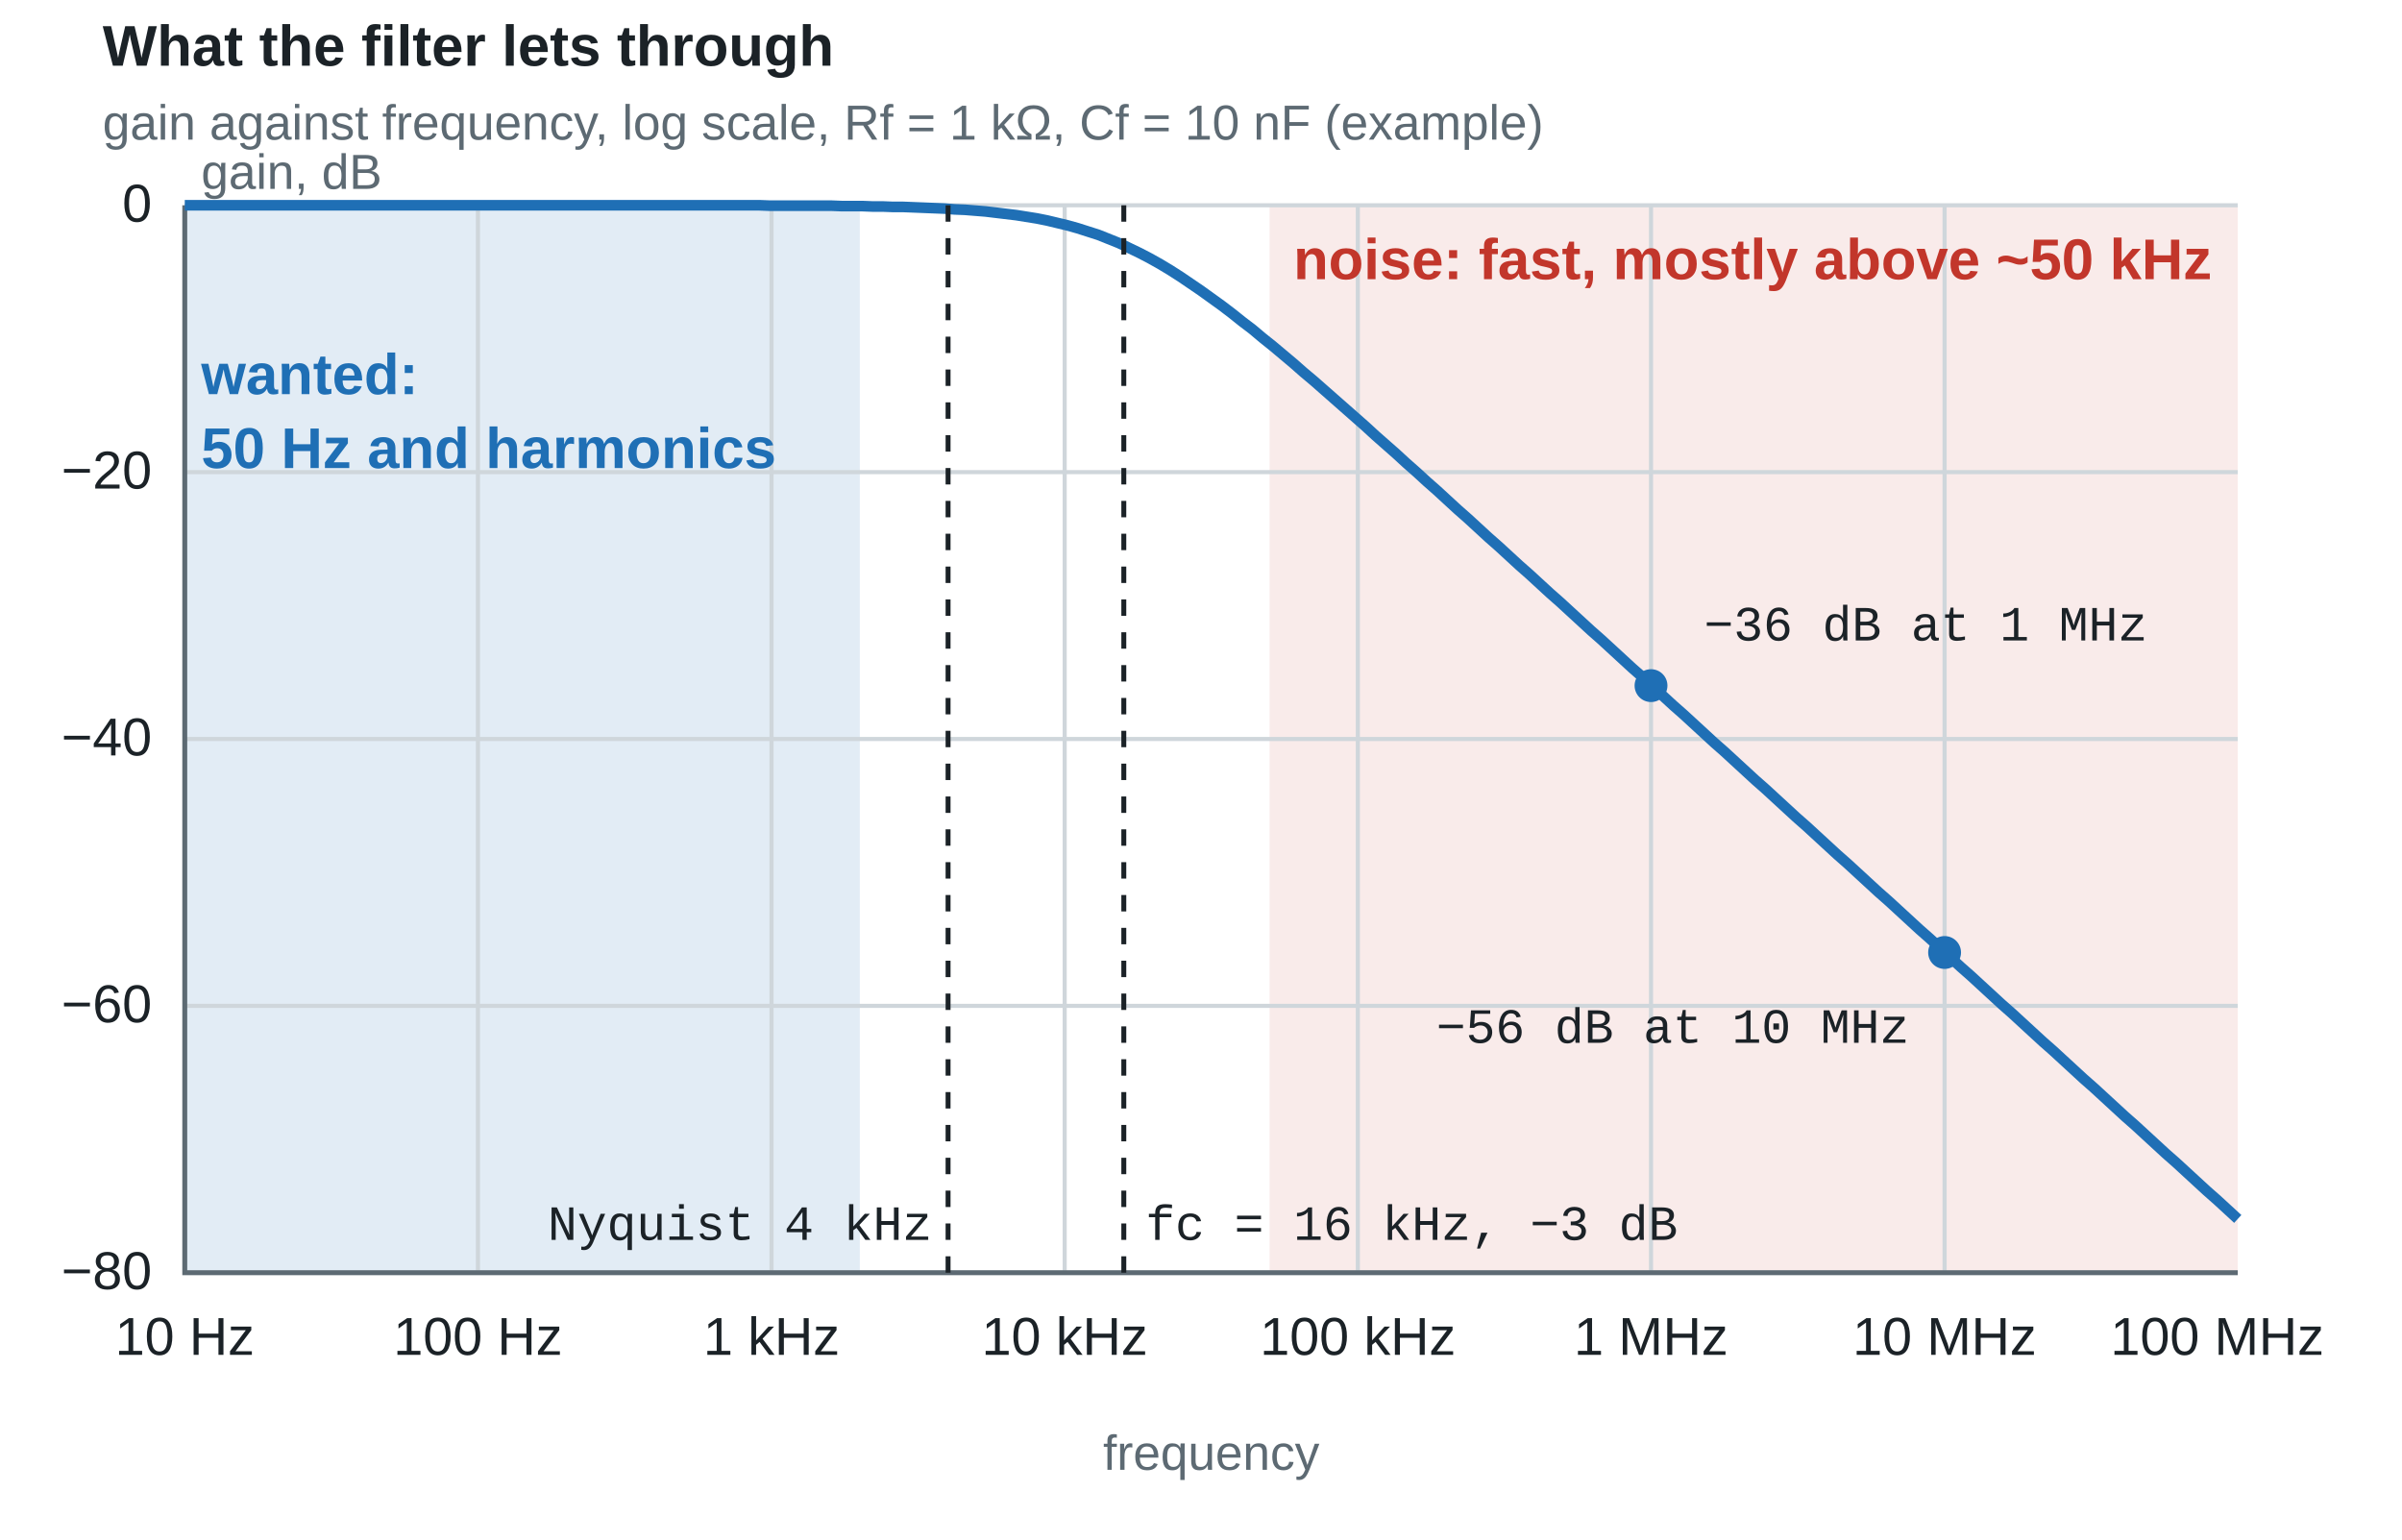
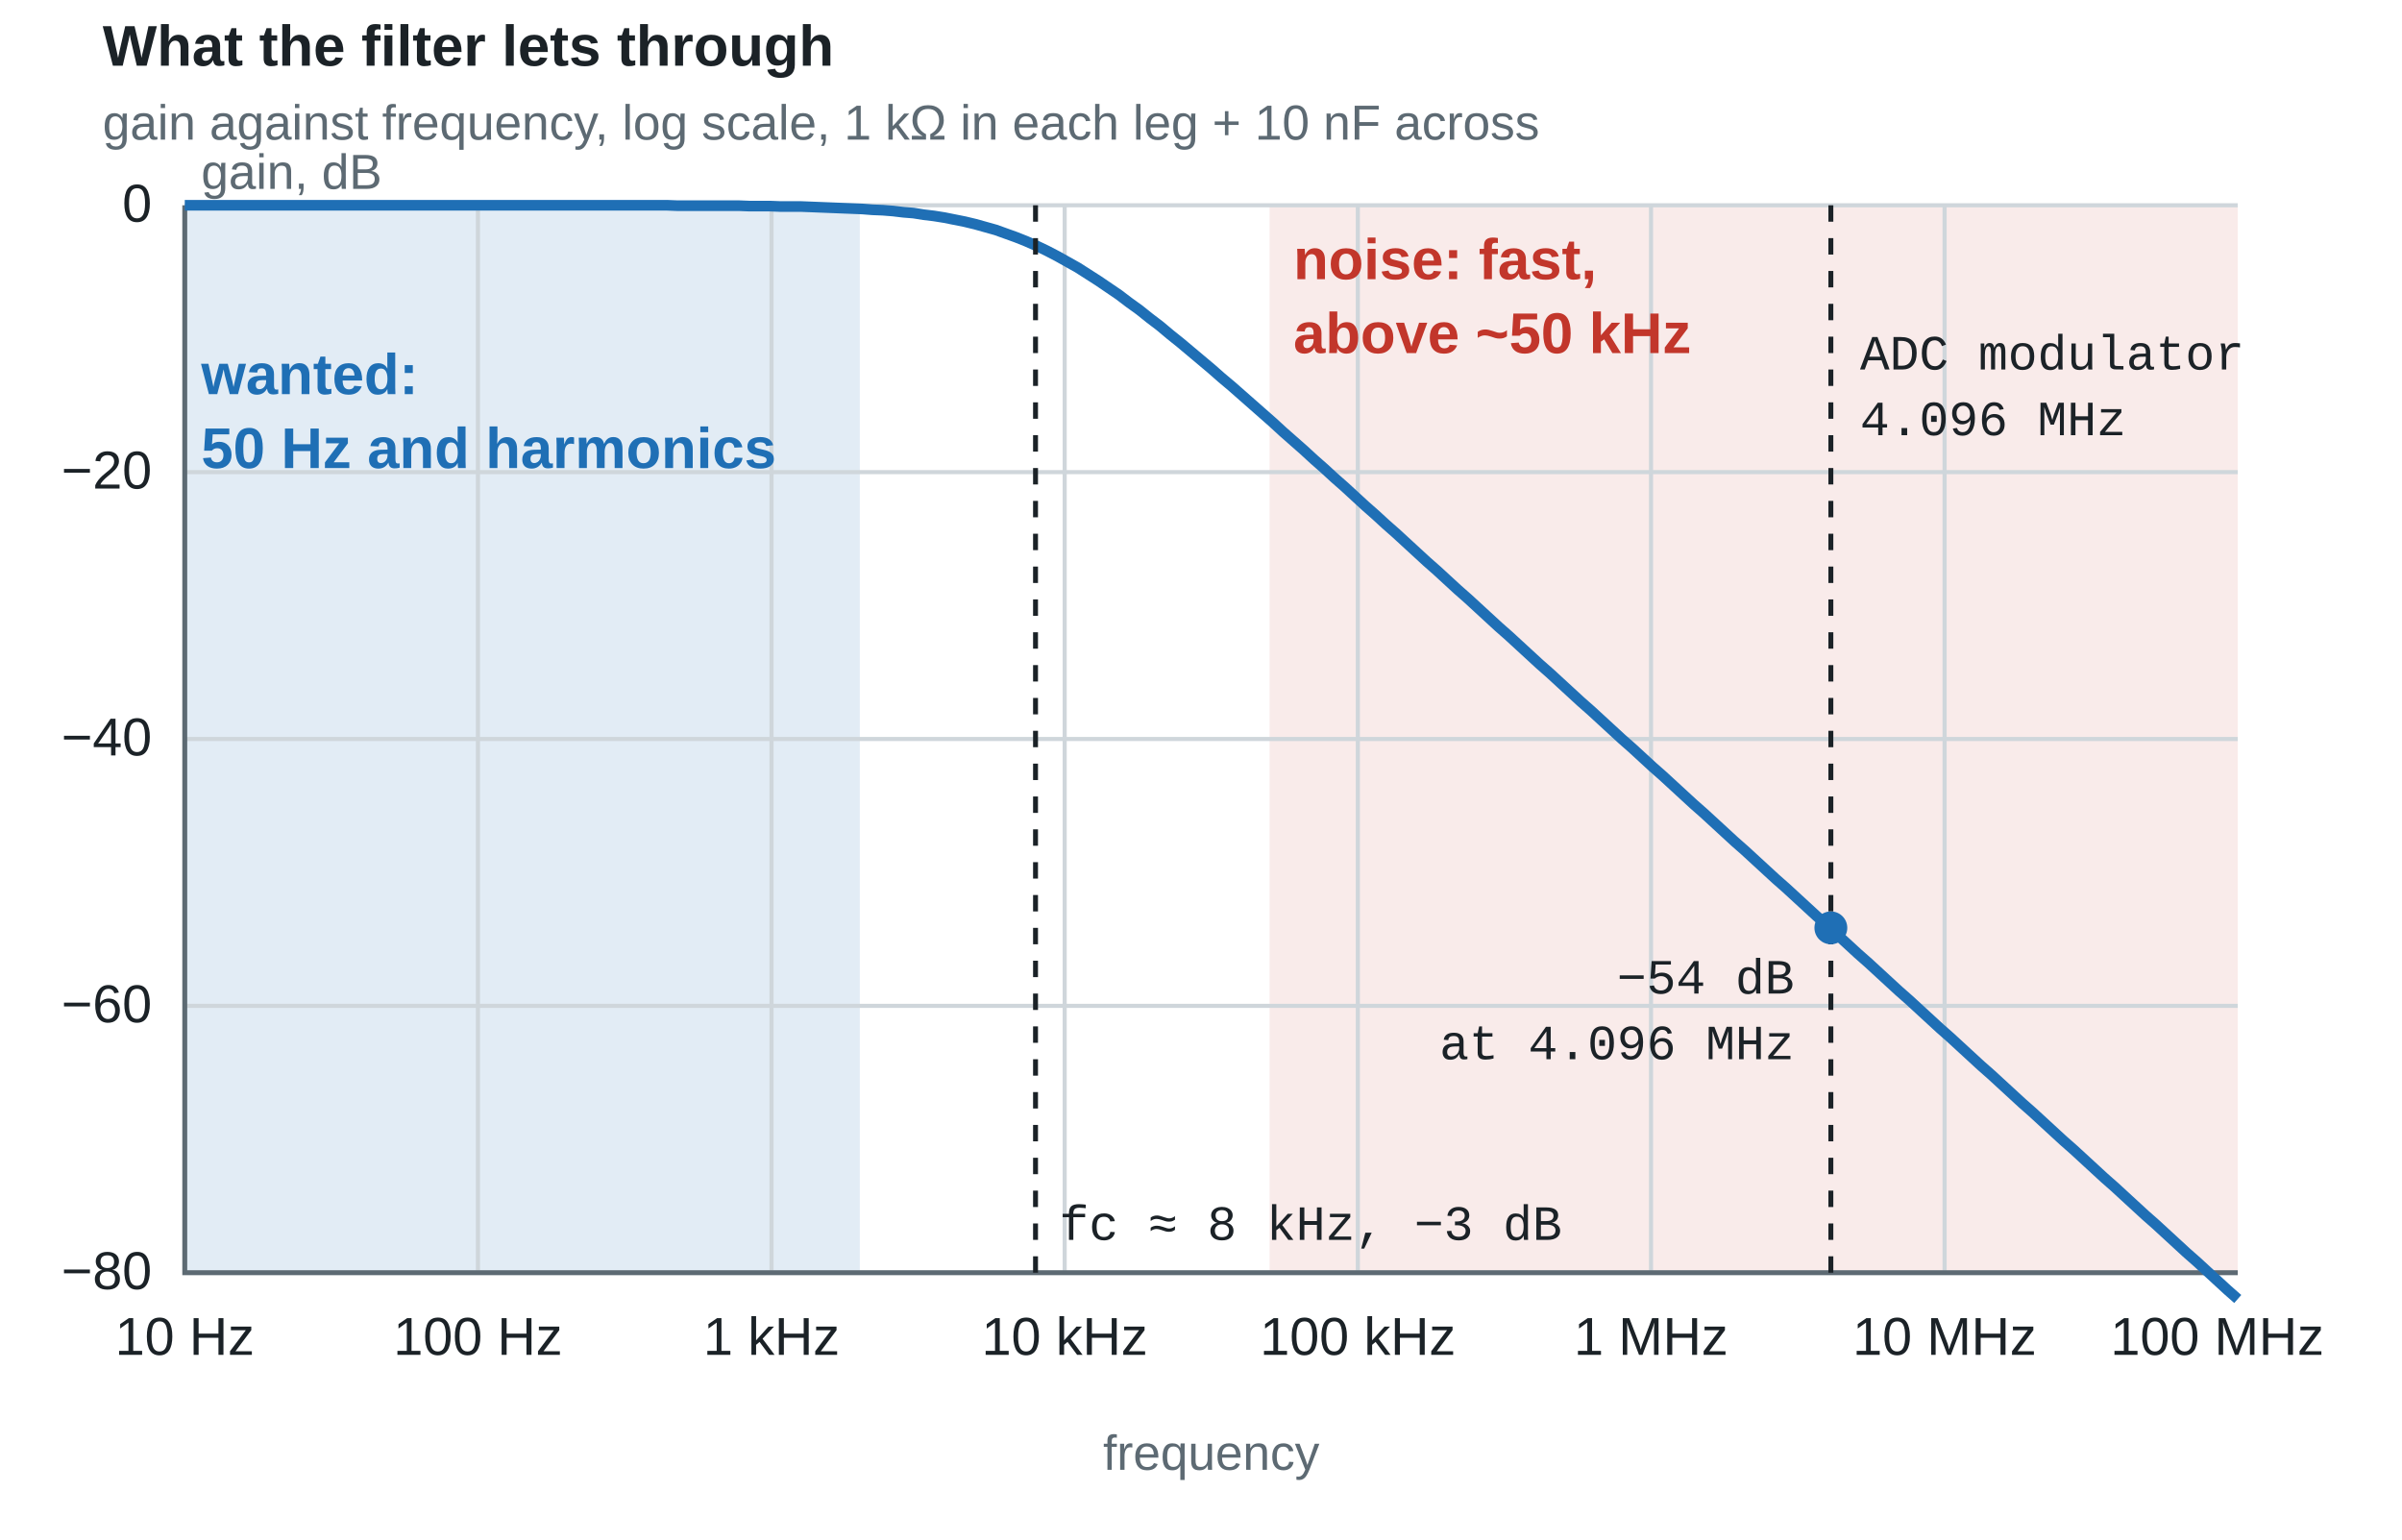
<svg xmlns="http://www.w3.org/2000/svg" viewBox="615 20 585 375" width="2340" height="1500">
  <style>
.zone-m{fill:#c2362b;fill-opacity:.06}
.zone-l{fill:#1f6fb5;fill-opacity:.05}
.wm,.ws,.wp,.wd{fill:none;stroke-width:2.2;stroke-linecap:round;stroke-linejoin:round}
.wm{stroke:#c2362b}.ws{stroke:#1f6fb5}.wp{stroke:#a9650a}.wd{stroke:#5d6a73;stroke-width:1.8}
.part{fill:#fff;stroke:#1b2227;stroke-width:1.6}
.block{fill:#fff;stroke:#1b2227;stroke-width:1.8}
.thin{fill:none;stroke:#1b2227;stroke-width:1.6;stroke-linecap:round}
.gnd{fill:none;stroke:#1f6fb5;stroke-width:1.8;stroke-linecap:round}
.barrier{stroke:#1b2227;stroke-width:1.4;stroke-dasharray:7 5}
.dot-m{fill:#c2362b}.dot-s{fill:#1f6fb5}.dot-p{fill:#a9650a}
.a-m{fill:#c2362b}.a-s{fill:#1f6fb5}.a-p{fill:#a9650a}.a-d{fill:#5d6a73}
text{fill:#1b2227;font-family:'Liberation Sans',Arial,sans-serif;font-size:13px}
.b{font-weight:700;font-size:14px}
.mono{font-family:'Liberation Mono','Courier New',monospace;font-size:12px}
.dim{fill:#5d6a73;font-size:12px}
.zone-label{fill:#5d6a73;font-size:12px;letter-spacing:.08em;font-weight:700}
.tm{fill:#c2362b}.ts{fill:#1f6fb5}.tp{fill:#a9650a}
.core{fill:#cfd6db;stroke:#1b2227;stroke-width:1.6;fill-rule:evenodd}
.turn{stroke:#1f6fb5;stroke-width:3;stroke-linecap:round;fill:none}
.flux{fill:none;stroke:#5d6a73;stroke-width:2;stroke-dasharray:6 5}
.badge{fill:#1b2227}
.badge-t{fill:#fff;font-weight:700;font-size:12px;text-anchor:middle}
.grid{stroke:#cfd6db;stroke-width:1;fill:none}
.axis{stroke:#5d6a73;stroke-width:1.2;fill:none}
.curve{fill:none;stroke:#1f6fb5;stroke-width:2.6}
.wave-in{fill:none;stroke:#5d6a73;stroke-width:1.4;stroke-linejoin:round}
.wave-out{fill:none;stroke:#1f6fb5;stroke-width:2.6}
.band-sig{fill:#1f6fb5;fill-opacity:.13}
.band-noise{fill:#c2362b;fill-opacity:.10}
.vline{stroke:#1b2227;stroke-width:1.2;stroke-dasharray:4 4;fill:none}
</style>
  <rect x="-200" y="-200" width="1800" height="1400" fill="#ffffff" />
  <text x="40" y="36" class="b">Before the filter</text>
  <text x="40" y="54" class="dim">50 Hz wave with fast ripple riding on it (ripple drawn slowed down)</text>
  <line class="grid" x1="40" y1="132" x2="540" y2="132" />
  <path class="wave-in" d="M40 131.5 L41 122.4 L42 125.7 L43 124.9 L44 128.3 L45 129.2 L46 128.0 L47 129.3 L48 127.8 L49 126.8 L50 124.4 L51 123.4 L52 122.7 L53 113.5 L54 110.3 L55 111.5 L56 112.2 L57 119.9 L58 123.2 L59 125.6 L60 119.8 L61 114.5 L62 108.0 L63 105.9 L64 107.4 L65 108.7 L66 110.1 L67 113.5 L68 112.3 L69 110.3 L70 107.3 L71 109.1 L72 111.0 L73 108.1 L74 104.9 L75 98.1 L76 93.1 L77 94.2 L78 100.9 L79 105.0 L80 109.7 L81 107.8 L82 105.9 L83 100.9 L84 93.5 L85 91.2 L86 95.0 L87 96.6 L88 100.7 L89 101.6 L90 100.4 L91 101.3 L92 98.5 L93 100.7 L94 101.1 L95 96.2 L96 93.8 L97 90.9 L98 88.9 L99 92.0 L100 97.6 L101 104.0 L102 103.5 L103 106.5 L104 101.5 L105 95.9 L106 89.7 L107 91.1 L108 92.7 L109 96.1 L110 98.1 L111 98.3 L112 100.2 L113 101.7 L114 102.3 L115 101.5 L116 103.3 L117 97.8 L118 96.2 L119 93.6 L120 90.2 L121 95.8 L122 104.1 L123 109.0 L124 112.4 L125 109.1 L126 103.8 L127 99.8 L128 97.1 L129 95.7 L130 99.4 L131 106.1 L132 106.3 L133 106.2 L134 106.8 L135 108.5 L136 109.7 L137 114.9 L138 114.6 L139 109.3 L140 106.6 L141 101.1 L142 107.1 L143 112.1 L144 117.4 L145 120.9 L146 125.2 L147 121.4 L148 116.0 L149 111.1 L150 113.9 L151 113.8 L152 120.3 L153 123.6 L154 123.1 L155 124.4 L156 125.7 L157 125.6 L158 130.5 L159 128.6 L160 130.8 L161 124.8 L162 120.2 L163 123.6 L164 127.2 L165 129.9 L166 139.1 L167 144.1 L168 140.8 L169 140.7 L170 135.4 L171 130.5 L172 130.8 L173 137.3 L174 138.1 L175 139.6 L176 144.5 L177 142.2 L178 143.8 L179 149.4 L180 150.3 L181 148.9 L182 146.6 L183 142.2 L184 143.0 L185 139.8 L186 143.4 L187 149.7 L188 157.8 L189 161.6 L190 158.3 L191 158.7 L192 153.9 L193 148.5 L194 150.2 L195 151.2 L196 154.0 L197 158.2 L198 160.5 L199 161.1 L200 159.9 L201 164.1 L202 168.0 L203 165.0 L204 163.3 L205 157.5 L206 153.4 L207 154.2 L208 160.2 L209 166.1 L210 174.7 L211 172.8 L212 169.4 L213 164.9 L214 162.1 L215 159.7 L216 163.1 L217 164.7 L218 164.0 L219 168.3 L220 165.5 L221 168.9 L222 169.5 L223 170.7 L224 175.4 L225 172.9 L226 164.3 L227 160.5 L228 159.5 L229 162.8 L230 165.6 L231 174.0 L232 176.0 L233 178.1 L234 169.6 L235 166.0 L236 163.5 L237 159.8 L238 164.2 L239 164.7 L240 165.5 L241 167.8 L242 166.0 L243 167.5 L244 166.6 L245 169.0 L246 170.2 L247 163.6 L248 157.8 L249 155.7 L250 154.8 L251 157.6 L252 159.9 L253 165.4 L254 168.7 L255 168.6 L256 159.6 L257 158.4 L258 151.0 L259 152.7 L260 152.5 L261 154.6 L262 156.1 L263 153.5 L264 154.6 L265 155.2 L266 158.8 L267 157.2 L268 153.6 L269 151.1 L270 142.9 L271 139.9 L272 138.2 L273 143.2 L274 148.9 L275 152.0 L276 154.6 L277 150.3 L278 143.5 L279 139.2 L280 134.8 L281 134.3 L282 136.4 L283 139.2 L284 137.9 L285 137.3 L286 135.2 L287 135.2 L288 138.5 L289 138.1 L290 134.3 L291 131.0 L292 123.3 L293 122.7 L294 118.4 L295 122.6 L296 128.5 L297 134.5 L298 134.8 L299 129.8 L300 122.4 L301 120.6 L302 115.6 L303 113.9 L304 115.3 L305 118.0 L306 119.9 L307 118.2 L308 116.9 L309 118.2 L310 120.6 L311 120.6 L312 115.4 L313 110.9 L314 104.2 L315 101.9 L316 104.0 L317 107.1 L318 114.4 L319 117.8 L320 115.6 L321 112.1 L322 105.5 L323 102.1 L324 100.6 L325 98.9 L326 101.8 L327 103.2 L328 103.4 L329 102.8 L330 102.4 L331 105.3 L332 104.6 L333 104.1 L334 100.7 L335 96.2 L336 88.3 L337 92.3 L338 94.4 L339 97.3 L340 106.1 L341 107.2 L342 101.9 L343 99.3 L344 94.1 L345 90.9 L346 93.4 L347 94.3 L348 93.6 L349 93.0 L350 95.7 L351 95.7 L352 98.9 L353 101.7 L354 101.5 L355 98.1 L356 97.9 L357 92.4 L358 85.5 L359 86.3 L360 91.7 L361 97.7 L362 103.2 L363 106.4 L364 102.4 L365 99.3 L366 93.7 L367 92.5 L368 94.0 L369 95.1 L370 96.2 L371 99.4 L372 98.2 L373 99.5 L374 105.4 L375 105.1 L376 109.1 L377 103.5 L378 101.0 L379 94.7 L380 93.3 L381 96.8 L382 105.0 L383 109.0 L384 115.1 L385 115.0 L386 111.8 L387 109.6 L388 106.9 L389 104.8 L390 106.6 L391 109.9 L392 109.6 L393 112.5 L394 114.0 L395 116.4 L396 117.7 L397 121.3 L398 124.3 L399 120.5 L400 115.8 L401 109.8 L402 111.4 L403 117.6 L404 121.1 L405 130.9 L406 132.3 L407 133.4 L408 126.3 L409 123.6 L410 121.2 L411 124.9 L412 124.4 L413 127.9 L414 130.7 L415 128.6 L416 133.1 L417 136.4 L418 137.9 L419 142.3 L420 139.4 L421 140.3 L422 135.5 L423 131.4 L424 133.5 L425 135.3 L426 145.1 L427 147.3 L428 151.0 L429 148.4 L430 146.3 L431 145.0 L432 144.2 L433 145.5 L434 147.4 L435 149.3 L436 147.7 L437 149.4 L438 150.3 L439 154.3 L440 160.9 L441 159.4 L442 158.2 L443 153.5 L444 149.6 L445 146.9 L446 152.1 L447 154.3 L448 160.6 L449 167.2 L450 168.1 L451 166.2 L452 159.6 L453 156.4 L454 159.0 L455 158.5 L456 158.8 L457 160.3 L458 161.8 L459 162.3 L460 166.2 L461 169.6 L462 172.7 L463 170.8 L464 171.0 L465 164.2 L466 158.2 L467 155.8 L468 158.3 L469 165.3 L470 171.0 L471 177.7 L472 176.6 L473 172.1 L474 165.6 L475 166.8 L476 163.9 L477 164.5 L478 164.9 L479 165.0 L480 167.3 L481 164.9 L482 172.0 L483 171.0 L484 173.2 L485 170.6 L486 166.8 L487 161.1 L488 158.4 L489 159.8 L490 160.5 L491 167.1 L492 170.8 L493 172.3 L494 169.9 L495 166.5 L496 163.6 L497 159.8 L498 160.5 L499 162.3 L500 161.4 L501 157.5 L502 159.6 L503 159.9 L504 161.0 L505 166.6 L506 164.3 L507 165.8 L508 157.9 L509 150.3 L510 146.4 L511 146.5 L512 150.5 L513 156.2 L514 161.2 L515 158.9 L516 156.8 L517 151.4 L518 149.7 L519 146.7 L520 145.4 L521 144.9 L522 148.0 L523 144.5 L524 142.2 L525 144.4 L526 146.8 L527 151.3 L528 149.7 L529 143.2 L530 137.3 L531 134.1 L532 129.9 L533 130.9 L534 134.0 L535 141.4 L536 140.9 L537 141.3 L538 138.3 L539 130.1 L540 128.6" />
  <path class="axis" d="M290 190 V208" />
  <polygon class="a-d" points="284,206 290,216 296,206" />
-   <text x="304" y="206" class="mono">Rf + Cf</text>
+   <text x="304" y="206" class="mono">1 kΩ + 10 nF</text>
  <text x="40" y="240" class="b">After the filter</text>
  <text x="40" y="258" class="dim">same 50 Hz wave, ripple gone</text>
  <line class="grid" x1="40" y1="316" x2="540" y2="316" />
  <path class="wave-out" d="M40 316.0 L41 315.1 L42 314.2 L43 313.3 L44 312.4 L45 311.5 L46 310.6 L47 309.7 L48 308.8 L49 307.9 L50 307.0 L51 306.2 L52 305.3 L53 304.4 L54 303.6 L55 302.7 L56 301.9 L57 301.1 L58 300.3 L59 299.5 L60 298.7 L61 297.9 L62 297.1 L63 296.3 L64 295.6 L65 294.8 L66 294.1 L67 293.4 L68 292.7 L69 292.0 L70 291.4 L71 290.7 L72 290.1 L73 289.4 L74 288.8 L75 288.3 L76 287.7 L77 287.1 L78 286.6 L79 286.1 L80 285.6 L81 285.1 L82 284.7 L83 284.2 L84 283.8 L85 283.4 L86 283.1 L87 282.7 L88 282.4 L89 282.1 L90 281.8 L91 281.5 L92 281.2 L93 281.0 L94 280.8 L95 280.6 L96 280.5 L97 280.3 L98 280.2 L99 280.1 L100 280.1 L101 280.0 L102 280.0 L103 280.0 L104 280.0 L105 280.1 L106 280.1 L107 280.2 L108 280.3 L109 280.5 L110 280.6 L111 280.8 L112 281.0 L113 281.2 L114 281.5 L115 281.8 L116 282.1 L117 282.4 L118 282.7 L119 283.1 L120 283.4 L121 283.8 L122 284.2 L123 284.7 L124 285.1 L125 285.6 L126 286.1 L127 286.6 L128 287.1 L129 287.7 L130 288.3 L131 288.8 L132 289.4 L133 290.1 L134 290.7 L135 291.4 L136 292.0 L137 292.7 L138 293.4 L139 294.1 L140 294.8 L141 295.6 L142 296.3 L143 297.1 L144 297.9 L145 298.7 L146 299.5 L147 300.3 L148 301.1 L149 301.9 L150 302.7 L151 303.6 L152 304.4 L153 305.3 L154 306.2 L155 307.0 L156 307.9 L157 308.8 L158 309.7 L159 310.6 L160 311.5 L161 312.4 L162 313.3 L163 314.2 L164 315.1 L165 316.0 L166 316.9 L167 317.8 L168 318.7 L169 319.6 L170 320.5 L171 321.4 L172 322.3 L173 323.2 L174 324.1 L175 325.0 L176 325.8 L177 326.7 L178 327.6 L179 328.4 L180 329.3 L181 330.1 L182 330.9 L183 331.7 L184 332.5 L185 333.3 L186 334.1 L187 334.9 L188 335.7 L189 336.4 L190 337.2 L191 337.9 L192 338.6 L193 339.3 L194 340.0 L195 340.6 L196 341.3 L197 341.9 L198 342.6 L199 343.2 L200 343.7 L201 344.3 L202 344.9 L203 345.4 L204 345.9 L205 346.4 L206 346.9 L207 347.3 L208 347.8 L209 348.2 L210 348.6 L211 348.9 L212 349.3 L213 349.6 L214 349.9 L215 350.2 L216 350.5 L217 350.8 L218 351.0 L219 351.2 L220 351.4 L221 351.5 L222 351.7 L223 351.8 L224 351.9 L225 351.9 L226 352.0 L227 352.0 L228 352.0 L229 352.0 L230 351.9 L231 351.9 L232 351.8 L233 351.7 L234 351.5 L235 351.4 L236 351.2 L237 351.0 L238 350.8 L239 350.5 L240 350.2 L241 349.9 L242 349.6 L243 349.3 L244 348.9 L245 348.6 L246 348.2 L247 347.8 L248 347.3 L249 346.9 L250 346.4 L251 345.9 L252 345.4 L253 344.9 L254 344.3 L255 343.7 L256 343.2 L257 342.6 L258 341.9 L259 341.3 L260 340.6 L261 340.0 L262 339.3 L263 338.6 L264 337.9 L265 337.2 L266 336.4 L267 335.7 L268 334.9 L269 334.1 L270 333.3 L271 332.5 L272 331.7 L273 330.9 L274 330.1 L275 329.3 L276 328.4 L277 327.6 L278 326.7 L279 325.8 L280 325.0 L281 324.1 L282 323.2 L283 322.3 L284 321.4 L285 320.5 L286 319.6 L287 318.7 L288 317.8 L289 316.9 L290 316.0 L291 315.1 L292 314.2 L293 313.3 L294 312.4 L295 311.5 L296 310.6 L297 309.7 L298 308.8 L299 307.9 L300 307.0 L301 306.2 L302 305.3 L303 304.4 L304 303.6 L305 302.7 L306 301.9 L307 301.1 L308 300.3 L309 299.5 L310 298.7 L311 297.9 L312 297.1 L313 296.3 L314 295.6 L315 294.8 L316 294.1 L317 293.4 L318 292.7 L319 292.0 L320 291.4 L321 290.7 L322 290.1 L323 289.4 L324 288.8 L325 288.3 L326 287.7 L327 287.1 L328 286.6 L329 286.1 L330 285.6 L331 285.1 L332 284.7 L333 284.2 L334 283.8 L335 283.4 L336 283.1 L337 282.7 L338 282.4 L339 282.1 L340 281.8 L341 281.5 L342 281.2 L343 281.0 L344 280.8 L345 280.6 L346 280.5 L347 280.3 L348 280.2 L349 280.1 L350 280.1 L351 280.0 L352 280.0 L353 280.0 L354 280.0 L355 280.1 L356 280.1 L357 280.2 L358 280.3 L359 280.5 L360 280.6 L361 280.8 L362 281.0 L363 281.2 L364 281.5 L365 281.8 L366 282.1 L367 282.4 L368 282.7 L369 283.1 L370 283.4 L371 283.8 L372 284.2 L373 284.7 L374 285.1 L375 285.6 L376 286.1 L377 286.6 L378 287.1 L379 287.7 L380 288.3 L381 288.8 L382 289.4 L383 290.1 L384 290.7 L385 291.4 L386 292.0 L387 292.7 L388 293.4 L389 294.1 L390 294.8 L391 295.6 L392 296.3 L393 297.1 L394 297.9 L395 298.7 L396 299.5 L397 300.3 L398 301.1 L399 301.9 L400 302.7 L401 303.6 L402 304.4 L403 305.3 L404 306.2 L405 307.0 L406 307.9 L407 308.8 L408 309.7 L409 310.6 L410 311.5 L411 312.4 L412 313.3 L413 314.2 L414 315.1 L415 316.0 L416 316.9 L417 317.8 L418 318.7 L419 319.6 L420 320.5 L421 321.4 L422 322.3 L423 323.2 L424 324.1 L425 325.0 L426 325.8 L427 326.7 L428 327.6 L429 328.4 L430 329.3 L431 330.1 L432 330.9 L433 331.7 L434 332.5 L435 333.3 L436 334.1 L437 334.9 L438 335.7 L439 336.4 L440 337.2 L441 337.9 L442 338.6 L443 339.3 L444 340.0 L445 340.6 L446 341.3 L447 341.9 L448 342.6 L449 343.2 L450 343.7 L451 344.3 L452 344.9 L453 345.4 L454 345.9 L455 346.4 L456 346.9 L457 347.3 L458 347.8 L459 348.2 L460 348.6 L461 348.9 L462 349.3 L463 349.6 L464 349.9 L465 350.2 L466 350.5 L467 350.8 L468 351.0 L469 351.2 L470 351.4 L471 351.5 L472 351.7 L473 351.8 L474 351.9 L475 351.9 L476 352.0 L477 352.0 L478 352.0 L479 352.0 L480 351.9 L481 351.9 L482 351.8 L483 351.7 L484 351.5 L485 351.4 L486 351.2 L487 351.0 L488 350.8 L489 350.5 L490 350.2 L491 349.9 L492 349.6 L493 349.3 L494 348.9 L495 348.6 L496 348.2 L497 347.8 L498 347.3 L499 346.9 L500 346.4 L501 345.9 L502 345.4 L503 344.9 L504 344.3 L505 343.7 L506 343.2 L507 342.6 L508 341.9 L509 341.3 L510 340.6 L511 340.0 L512 339.3 L513 338.6 L514 337.9 L515 337.2 L516 336.4 L517 335.7 L518 334.9 L519 334.1 L520 333.3 L521 332.5 L522 331.7 L523 330.9 L524 330.1 L525 329.3 L526 328.4 L527 327.6 L528 326.7 L529 325.8 L530 325.0 L531 324.1 L532 323.2 L533 322.3 L534 321.4 L535 320.5 L536 319.6 L537 318.7 L538 317.8 L539 316.9 L540 316.0" />
  <text x="640" y="36" class="b">What the filter lets through</text>
-   <text x="640" y="54" class="dim">gain against frequency, log scale, Rf = 1 kΩ, Cf = 10 nF (example)</text>
+   <text x="640" y="54" class="dim">gain against frequency, log scale, 1 kΩ in each leg + 10 nF across</text>
  <rect class="band-sig" x="660" y="70" width="164.4" height="260" />
  <rect class="band-noise" x="924.2" y="70" width="235.8" height="260" />
  <path class="grid" d="M660 70 H1160 M660 135 H1160 M660 200 H1160 M660 265 H1160 M660 330 H1160" />
  <path class="grid" d="M731.4 70 V330 M802.9 70 V330 M874.3 70 V330 M945.7 70 V330 M1017.1 70 V330 M1088.6 70 V330" />
  <path class="axis" d="M660 70 V330 H1160" />
  <g class="dim" text-anchor="end">
    <text x="652" y="74">0</text>
    <text x="652" y="139">−20</text>
    <text x="652" y="204">−40</text>
    <text x="652" y="269">−60</text>
    <text x="652" y="334">−80</text>
  </g>
  <text x="664" y="66" class="dim">gain, dB</text>
  <g class="dim" text-anchor="middle">
    <text x="660" y="350">10 Hz</text>
    <text x="731.4" y="350">100 Hz</text>
    <text x="802.9" y="350">1 kHz</text>
    <text x="874.3" y="350">10 kHz</text>
    <text x="945.7" y="350">100 kHz</text>
    <text x="1017.1" y="350">1 MHz</text>
    <text x="1088.6" y="350">10 MHz</text>
    <text x="1155" y="350">100 MHz</text>
  </g>
  <text x="910" y="378" text-anchor="middle" class="dim">frequency</text>
-   <path class="curve" d="M660.0 70.0 L662.5 70.0 L665.0 70.0 L667.5 70.0 L670.0 70.0 L672.5 70.0 L675.0 70.0 L677.5 70.0 L680.0 70.0 L682.5 70.0 L685.0 70.0 L687.5 70.0 L690.0 70.0 L692.5 70.0 L695.0 70.0 L697.5 70.0 L700.0 70.0 L702.5 70.0 L705.0 70.0 L707.5 70.0 L710.0 70.0 L712.5 70.0 L715.0 70.0 L717.5 70.0 L720.0 70.0 L722.5 70.0 L725.0 70.0 L727.5 70.0 L730.0 70.0 L732.5 70.0 L735.0 70.0 L737.5 70.0 L740.0 70.0 L742.5 70.0 L745.0 70.0 L747.5 70.0 L750.0 70.0 L752.5 70.0 L755.0 70.0 L757.5 70.0 L760.0 70.0 L762.5 70.0 L765.0 70.0 L767.5 70.0 L770.0 70.0 L772.5 70.0 L775.0 70.0 L777.5 70.0 L780.0 70.0 L782.5 70.0 L785.0 70.0 L787.5 70.0 L790.0 70.0 L792.5 70.0 L795.0 70.0 L797.5 70.0 L800.0 70.0 L802.5 70.1 L805.0 70.1 L807.5 70.1 L810.0 70.1 L812.5 70.1 L815.0 70.1 L817.5 70.1 L820.0 70.2 L822.5 70.2 L825.0 70.2 L827.5 70.3 L830.0 70.3 L832.5 70.4 L835.0 70.4 L837.5 70.5 L840.0 70.6 L842.5 70.7 L845.0 70.8 L847.5 71.0 L850.0 71.1 L852.5 71.3 L855.0 71.5 L857.5 71.8 L860.0 72.1 L862.5 72.4 L865.0 72.8 L867.5 73.2 L870.0 73.7 L872.5 74.3 L875.0 74.9 L877.5 75.6 L880.0 76.4 L882.5 77.2 L885.0 78.2 L887.5 79.2 L890.0 80.4 L892.5 81.6 L895.0 82.9 L897.5 84.3 L900.0 85.8 L902.5 87.4 L905.0 89.1 L907.5 90.8 L910.0 92.6 L912.5 94.4 L915.0 96.3 L917.5 98.3 L920.0 100.2 L922.5 102.3 L925.0 104.3 L927.5 106.4 L930.0 108.5 L932.5 110.7 L935.0 112.8 L937.5 115.0 L940.0 117.2 L942.5 119.4 L945.0 121.6 L947.5 123.8 L950.0 126.1 L952.5 128.3 L955.0 130.5 L957.5 132.8 L960.0 135.0 L962.5 137.3 L965.0 139.5 L967.5 141.8 L970.0 144.1 L972.5 146.3 L975.0 148.6 L977.5 150.9 L980.0 153.1 L982.5 155.4 L985.0 157.7 L987.5 159.9 L990.0 162.2 L992.5 164.5 L995.0 166.7 L997.5 169.0 L1000.0 171.3 L1002.5 173.6 L1005.0 175.8 L1007.5 178.1 L1010.0 180.4 L1012.5 182.7 L1015.0 184.9 L1017.5 187.2 L1020.0 189.5 L1022.5 191.8 L1025.0 194.0 L1027.5 196.3 L1030.0 198.6 L1032.5 200.9 L1035.0 203.1 L1037.5 205.4 L1040.0 207.7 L1042.5 210.0 L1045.0 212.2 L1047.5 214.5 L1050.0 216.8 L1052.5 219.1 L1055.0 221.3 L1057.5 223.6 L1060.0 225.9 L1062.5 228.2 L1065.0 230.4 L1067.5 232.7 L1070.0 235.0 L1072.5 237.3 L1075.0 239.5 L1077.5 241.8 L1080.0 244.1 L1082.5 246.4 L1085.0 248.6 L1087.5 250.9 L1090.0 253.2 L1092.5 255.5 L1095.0 257.7 L1097.5 260.0 L1100.0 262.3 L1102.5 264.6 L1105.0 266.8 L1107.5 269.1 L1110.0 271.4 L1112.5 273.7 L1115.0 275.9 L1117.5 278.2 L1120.0 280.5 L1122.5 282.8 L1125.0 285.0 L1127.5 287.3 L1130.0 289.6 L1132.5 291.9 L1135.0 294.1 L1137.5 296.4 L1140.0 298.7 L1142.5 301.0 L1145.0 303.2 L1147.5 305.5 L1150.0 307.8 L1152.5 310.1 L1155.0 312.3 L1157.5 314.6 L1160.0 316.9" />
+   <path class="curve" d="M660.0 70.0 L662.5 70.0 L665.0 70.0 L667.5 70.0 L670.0 70.0 L672.5 70.0 L675.0 70.0 L677.5 70.0 L680.0 70.0 L682.5 70.0 L685.0 70.0 L687.5 70.0 L690.0 70.0 L692.5 70.0 L695.0 70.0 L697.5 70.0 L700.0 70.0 L702.5 70.0 L705.0 70.0 L707.5 70.0 L710.0 70.0 L712.5 70.0 L715.0 70.0 L717.5 70.0 L720.0 70.0 L722.5 70.0 L725.0 70.0 L727.5 70.0 L730.0 70.0 L732.5 70.0 L735.0 70.0 L737.5 70.0 L740.0 70.0 L742.5 70.0 L745.0 70.0 L747.5 70.0 L750.0 70.0 L752.5 70.0 L755.0 70.0 L757.5 70.0 L760.0 70.0 L762.5 70.0 L765.0 70.0 L767.5 70.0 L770.0 70.0 L772.5 70.0 L775.0 70.0 L777.5 70.0 L780.0 70.1 L782.5 70.1 L785.0 70.1 L787.5 70.1 L790.0 70.1 L792.5 70.1 L795.0 70.1 L797.5 70.2 L800.0 70.2 L802.5 70.2 L805.0 70.3 L807.5 70.3 L810.0 70.3 L812.5 70.4 L815.0 70.5 L817.5 70.6 L820.0 70.7 L822.5 70.8 L825.0 70.9 L827.5 71.1 L830.0 71.2 L832.5 71.4 L835.0 71.7 L837.5 71.9 L840.0 72.3 L842.5 72.6 L845.0 73.0 L847.5 73.5 L850.0 74.0 L852.5 74.6 L855.0 75.3 L857.5 76.0 L860.0 76.9 L862.5 77.8 L865.0 78.8 L867.5 79.9 L870.0 81.1 L872.5 82.4 L875.0 83.8 L877.5 85.2 L880.0 86.8 L882.5 88.4 L885.0 90.1 L887.5 91.8 L890.0 93.7 L892.5 95.5 L895.0 97.5 L897.5 99.4 L900.0 101.5 L902.5 103.5 L905.0 105.6 L907.5 107.7 L910.0 109.8 L912.5 112.0 L915.0 114.1 L917.5 116.3 L920.0 118.5 L922.5 120.7 L925.0 122.9 L927.5 125.2 L930.0 127.4 L932.5 129.6 L935.0 131.9 L937.5 134.1 L940.0 136.4 L942.5 138.6 L945.0 140.9 L947.5 143.2 L950.0 145.4 L952.5 147.7 L955.0 149.9 L957.5 152.2 L960.0 154.5 L962.5 156.8 L965.0 159.0 L967.5 161.3 L970.0 163.6 L972.5 165.8 L975.0 168.1 L977.5 170.4 L980.0 172.7 L982.5 174.9 L985.0 177.2 L987.5 179.5 L990.0 181.8 L992.5 184.0 L995.0 186.3 L997.5 188.6 L1000.0 190.9 L1002.5 193.1 L1005.0 195.4 L1007.5 197.7 L1010.0 200.0 L1012.5 202.2 L1015.0 204.5 L1017.5 206.8 L1020.0 209.0 L1022.5 211.3 L1025.0 213.6 L1027.5 215.9 L1030.0 218.1 L1032.5 220.4 L1035.0 222.7 L1037.5 225.0 L1040.0 227.2 L1042.5 229.5 L1045.0 231.8 L1047.5 234.1 L1050.0 236.3 L1052.5 238.6 L1055.0 240.9 L1057.5 243.2 L1060.0 245.4 L1062.5 247.7 L1065.0 250.0 L1067.5 252.3 L1070.0 254.5 L1072.5 256.8 L1075.0 259.1 L1077.5 261.4 L1080.0 263.6 L1082.5 265.9 L1085.0 268.2 L1087.5 270.5 L1090.0 272.7 L1092.5 275.0 L1095.0 277.3 L1097.5 279.6 L1100.0 281.8 L1102.5 284.1 L1105.0 286.4 L1107.5 288.7 L1110.0 290.9 L1112.5 293.2 L1115.0 295.5 L1117.5 297.8 L1120.0 300.0 L1122.5 302.3 L1125.0 304.6 L1127.5 306.9 L1130.0 309.1 L1132.5 311.4 L1135.0 313.7 L1137.5 316.0 L1140.0 318.2 L1142.5 320.5 L1145.0 322.8 L1147.5 325.1 L1150.0 327.3 L1152.5 329.6 L1155.0 331.9 L1157.5 334.2 L1160.0 336.4" />
  <text x="664" y="116" class="b ts">wanted:</text>
  <text x="664" y="134" class="b ts">50 Hz and harmonics</text>
-   <text x="930" y="88" class="b tm">noise: fast, mostly above ~50 kHz</text>
-   <path class="vline" d="M845.9 70 V330" />
-   <path class="vline" d="M888.7 70 V330" />
-   <text x="842" y="322" text-anchor="end" class="mono">Nyquist 4 kHz</text>
-   <text x="894" y="322" class="mono">fc = 16 kHz, −3 dB</text>
-   <circle class="dot-s" cx="1017.1" cy="187" r="4" />
-   <text x="1030" y="176" class="mono">−36 dB at 1 MHz</text>
-   <circle class="dot-s" cx="1088.6" cy="252" r="4" />
-   <text x="1080" y="274" text-anchor="end" class="mono">−56 dB at 10 MHz</text>
+   <text x="930" y="88" class="b tm">noise: fast,</text>
+   <text x="930" y="106" class="b tm">above ~50 kHz</text>
+   <path class="vline" d="M867.2 70 V330" />
+   <path class="vline" d="M1060.9 70 V330" />
+   <text x="873" y="322" class="mono">fc ≈ 8 kHz, −3 dB</text>
+   <text x="1068" y="110" class="mono">ADC modulator</text>
+   <text x="1068" y="126" class="mono">4.096 MHz</text>
+   <circle class="dot-s" cx="1060.9" cy="246" r="4" />
+   <text x="1052" y="262" text-anchor="end" class="mono">−54 dB</text>
+   <text x="1052" y="278" text-anchor="end" class="mono">at 4.096 MHz</text>
</svg>
